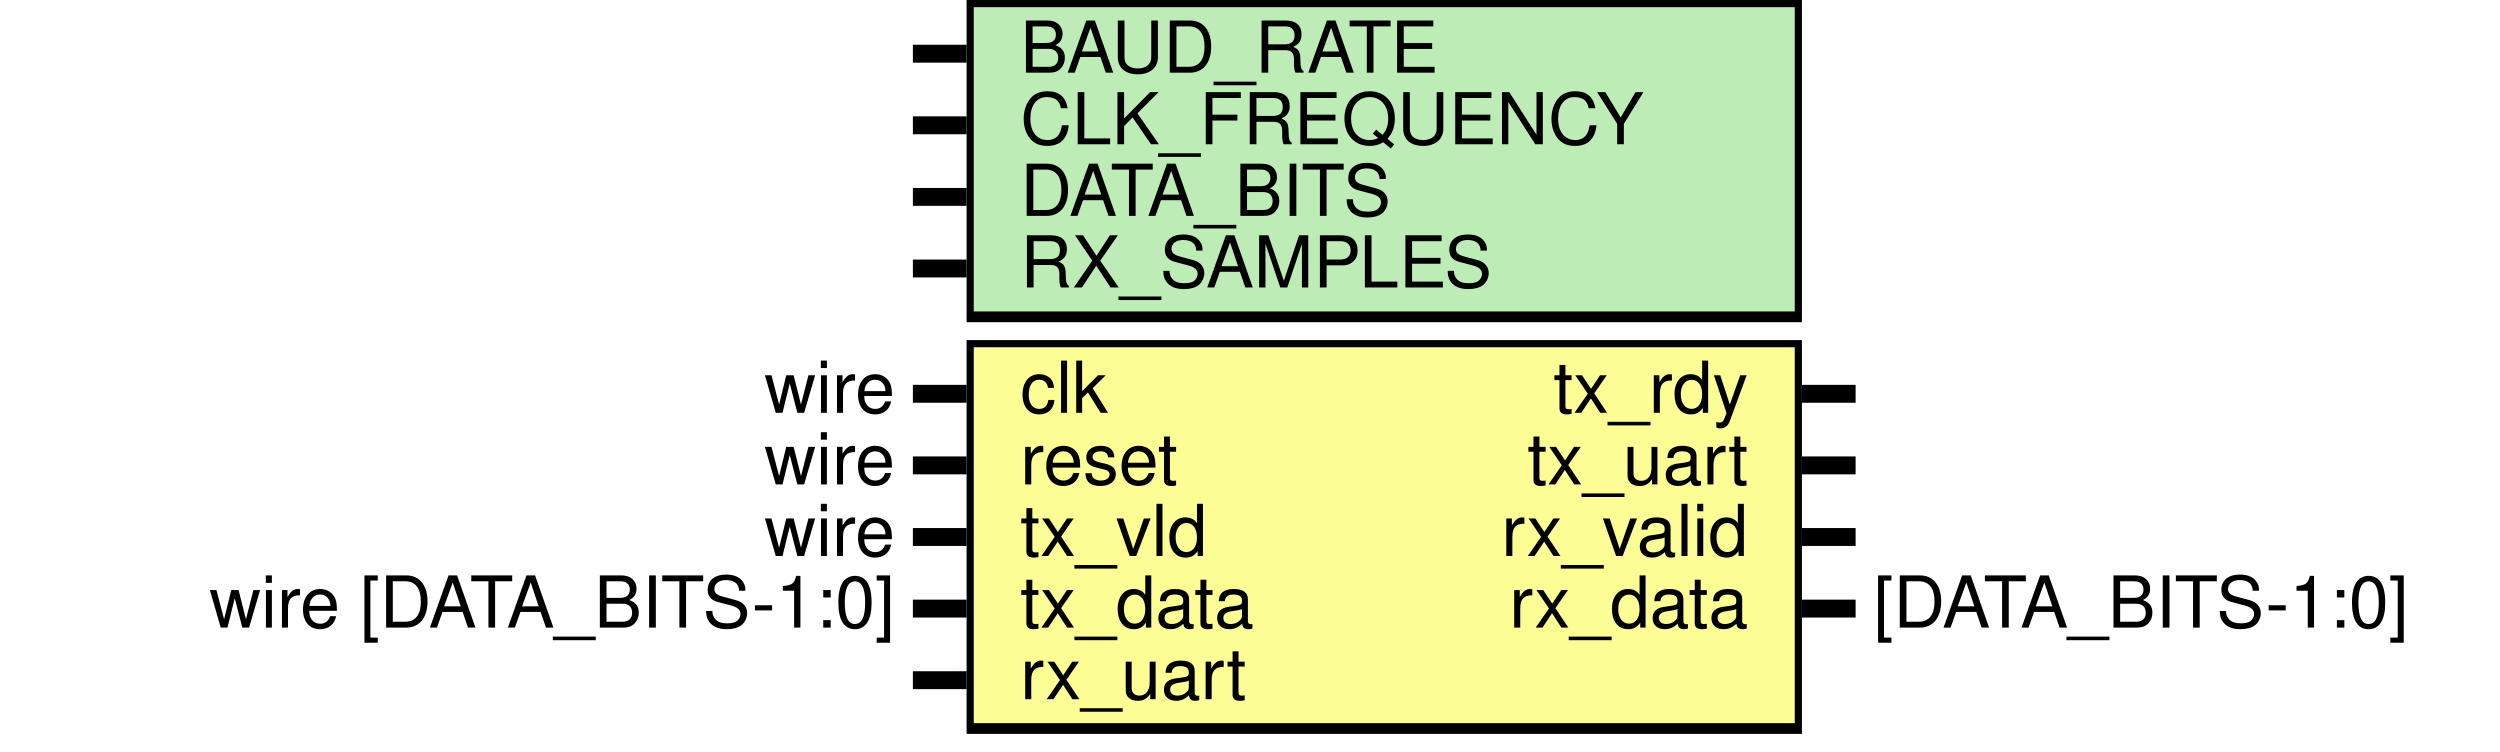
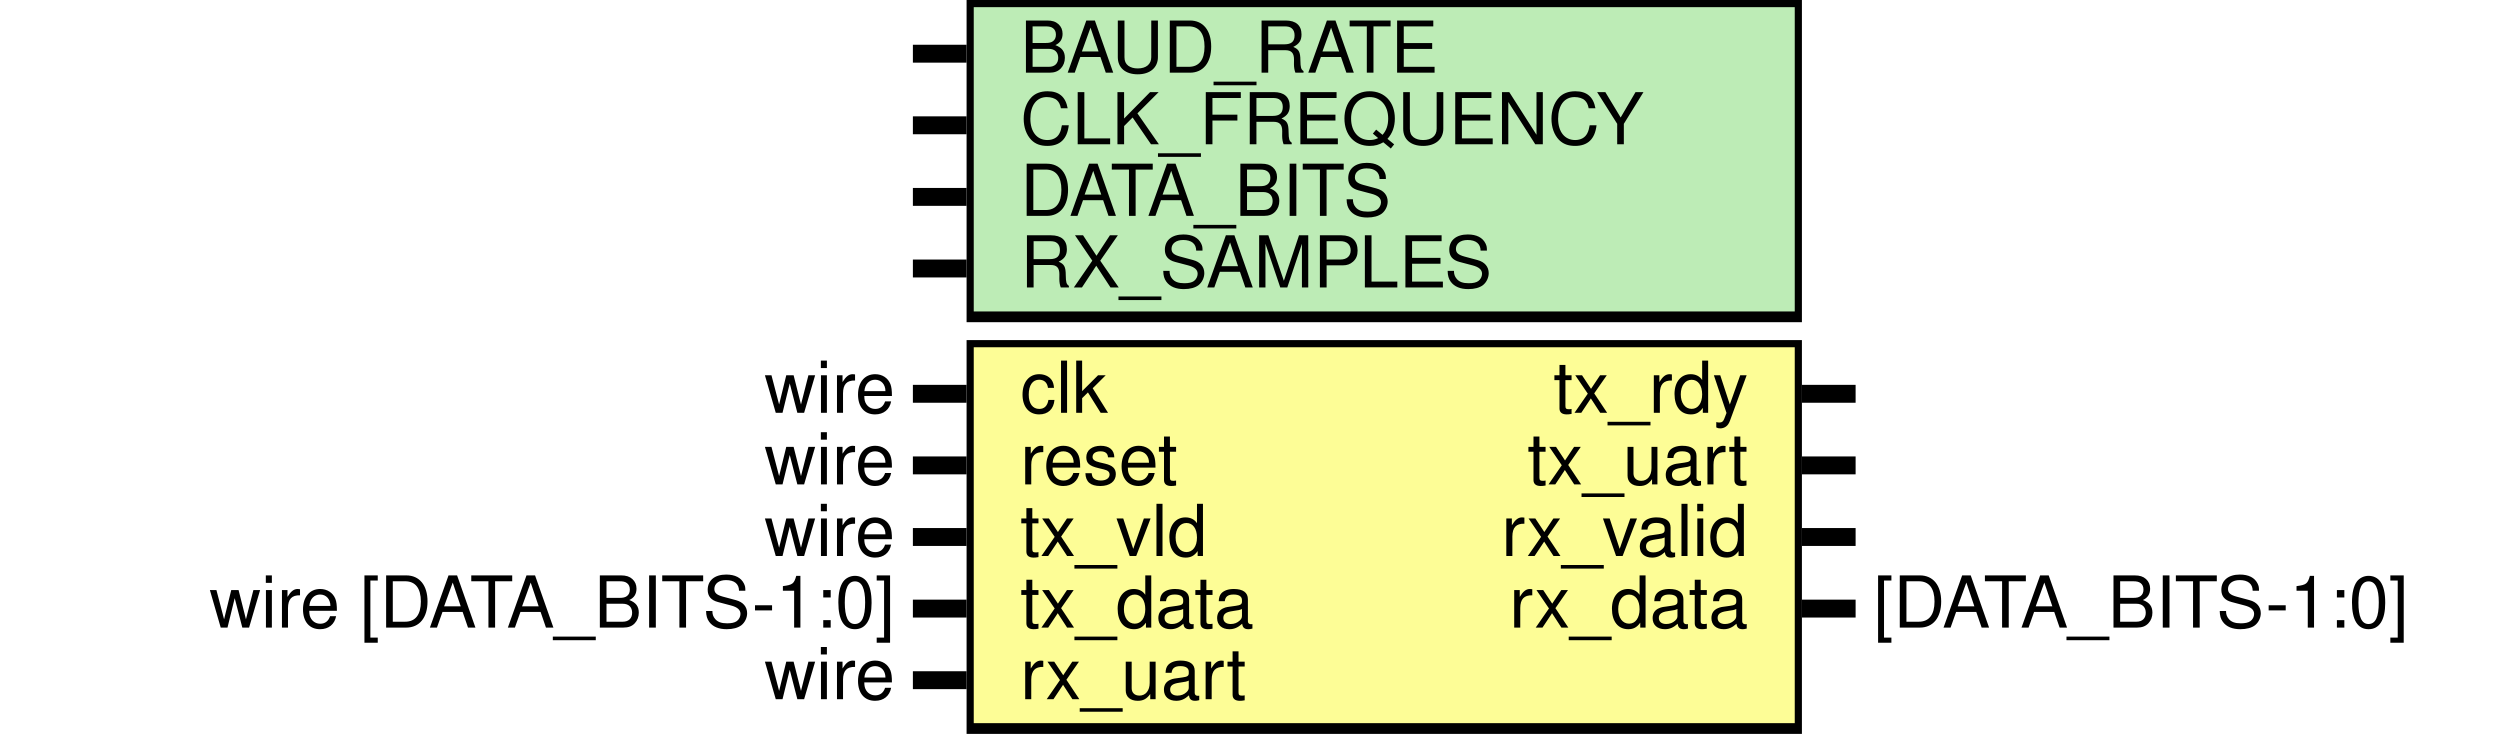
<svg xmlns="http://www.w3.org/2000/svg" xmlns:ns1="http://svgjs.com/svgjs" version="1.1" viewBox="0 0 698.333 210">
  <svg id="SvgjsSvg1002" width="2" height="0" focusable="false" style="overflow:hidden;top:-100%;left:-100%;position:absolute;opacity:0">
    <polyline id="SvgjsPolyline1003" points="255,0 270,0" />
    <path id="SvgjsPath1004" d="M0 0 " />
  </svg>
  <rect id="SvgjsRect1006" width="233.333" height="90" fill="black" x="270" y="0" />
  <rect id="SvgjsRect1007" width="229.333" height="85" fill="#bdecb6" x="272" y="2" />
  <text id="SvgjsText1008" font-family="Helvetica" x="250" y="-5.698" font-size="20" text-anchor="end" family="Helvetica" size="20" anchor="end" ns1:data="{&quot;leading&quot;:&quot;1.3&quot;}">
    <tspan id="SvgjsTspan1009" dy="26" x="250" ns1:data="{&quot;newLined&quot;:true}">    </tspan>
  </text>
  <text id="SvgjsText1010" font-family="Helvetica" x="285" y="-5.698" font-size="20" text-anchor="start" family="Helvetica" size="20" anchor="start" ns1:data="{&quot;leading&quot;:&quot;1.3&quot;}">
    <tspan id="SvgjsTspan1011" dy="26" x="285" ns1:data="{&quot;newLined&quot;:true}">   BAUD_RATE </tspan>
  </text>
  <line id="SvgjsLine1012" x1="255" y1="15" x2="270" y2="15" stroke-linecap="rec" stroke="black" stroke-width="5" />
  <text id="SvgjsText1013" font-family="Helvetica" x="250" y="14.302" font-size="20" text-anchor="end" family="Helvetica" size="20" anchor="end" ns1:data="{&quot;leading&quot;:&quot;1.3&quot;}">
    <tspan id="SvgjsTspan1014" dy="26" x="250" ns1:data="{&quot;newLined&quot;:true}">    </tspan>
  </text>
  <text id="SvgjsText1015" font-family="Helvetica" x="285" y="14.302" font-size="20" text-anchor="start" family="Helvetica" size="20" anchor="start" ns1:data="{&quot;leading&quot;:&quot;1.3&quot;}">
    <tspan id="SvgjsTspan1016" dy="26" x="285" ns1:data="{&quot;newLined&quot;:true}">   CLK_FREQUENCY </tspan>
  </text>
  <line id="SvgjsLine1017" x1="255" y1="35" x2="270" y2="35" stroke-linecap="rec" stroke="black" stroke-width="5" />
  <text id="SvgjsText1018" font-family="Helvetica" x="250" y="34.302" font-size="20" text-anchor="end" family="Helvetica" size="20" anchor="end" ns1:data="{&quot;leading&quot;:&quot;1.3&quot;}">
    <tspan id="SvgjsTspan1019" dy="26" x="250" ns1:data="{&quot;newLined&quot;:true}">    </tspan>
  </text>
  <text id="SvgjsText1020" font-family="Helvetica" x="285" y="34.302" font-size="20" text-anchor="start" family="Helvetica" size="20" anchor="start" ns1:data="{&quot;leading&quot;:&quot;1.3&quot;}">
    <tspan id="SvgjsTspan1021" dy="26" x="285" ns1:data="{&quot;newLined&quot;:true}">   DATA_BITS </tspan>
  </text>
  <line id="SvgjsLine1022" x1="255" y1="55" x2="270" y2="55" stroke-linecap="rec" stroke="black" stroke-width="5" />
  <text id="SvgjsText1023" font-family="Helvetica" x="250" y="54.302" font-size="20" text-anchor="end" family="Helvetica" size="20" anchor="end" ns1:data="{&quot;leading&quot;:&quot;1.3&quot;}">
    <tspan id="SvgjsTspan1024" dy="26" x="250" ns1:data="{&quot;newLined&quot;:true}">    </tspan>
  </text>
  <text id="SvgjsText1025" font-family="Helvetica" x="285" y="54.302" font-size="20" text-anchor="start" family="Helvetica" size="20" anchor="start" ns1:data="{&quot;leading&quot;:&quot;1.3&quot;}">
    <tspan id="SvgjsTspan1026" dy="26" x="285" ns1:data="{&quot;newLined&quot;:true}">   RX_SAMPLES </tspan>
  </text>
  <line id="SvgjsLine1027" x1="255" y1="75" x2="270" y2="75" stroke-linecap="rec" stroke="black" stroke-width="5" />
  <rect id="SvgjsRect1028" width="233.333" height="110" fill="black" x="270" y="95" />
  <rect id="SvgjsRect1029" width="229.333" height="105" fill="#fdfd96" x="272" y="97" />
  <text id="SvgjsText1030" font-family="Helvetica" x="250" y="89.302" font-size="20" text-anchor="end" family="Helvetica" size="20" anchor="end" ns1:data="{&quot;leading&quot;:&quot;1.3&quot;}">
    <tspan id="SvgjsTspan1031" dy="26" x="250" ns1:data="{&quot;newLined&quot;:true}">   wire </tspan>
  </text>
  <text id="SvgjsText1032" font-family="Helvetica" x="285" y="89.302" font-size="20" text-anchor="start" family="Helvetica" size="20" anchor="start" ns1:data="{&quot;leading&quot;:&quot;1.3&quot;}">
    <tspan id="SvgjsTspan1033" dy="26" x="285" ns1:data="{&quot;newLined&quot;:true}">   clk </tspan>
  </text>
  <line id="SvgjsLine1034" x1="255" y1="110" x2="270" y2="110" stroke-linecap="rec" stroke="black" stroke-width="5" />
  <text id="SvgjsText1035" font-family="Helvetica" x="250" y="109.302" font-size="20" text-anchor="end" family="Helvetica" size="20" anchor="end" ns1:data="{&quot;leading&quot;:&quot;1.3&quot;}">
    <tspan id="SvgjsTspan1036" dy="26" x="250" ns1:data="{&quot;newLined&quot;:true}">   wire </tspan>
  </text>
  <text id="SvgjsText1037" font-family="Helvetica" x="285" y="109.302" font-size="20" text-anchor="start" family="Helvetica" size="20" anchor="start" ns1:data="{&quot;leading&quot;:&quot;1.3&quot;}">
    <tspan id="SvgjsTspan1038" dy="26" x="285" ns1:data="{&quot;newLined&quot;:true}">   reset </tspan>
  </text>
  <line id="SvgjsLine1039" x1="255" y1="130" x2="270" y2="130" stroke-linecap="rec" stroke="black" stroke-width="5" />
  <text id="SvgjsText1040" font-family="Helvetica" x="250" y="129.302" font-size="20" text-anchor="end" family="Helvetica" size="20" anchor="end" ns1:data="{&quot;leading&quot;:&quot;1.3&quot;}">
    <tspan id="SvgjsTspan1041" dy="26" x="250" ns1:data="{&quot;newLined&quot;:true}">   wire </tspan>
  </text>
  <text id="SvgjsText1042" font-family="Helvetica" x="285" y="129.302" font-size="20" text-anchor="start" family="Helvetica" size="20" anchor="start" ns1:data="{&quot;leading&quot;:&quot;1.3&quot;}">
    <tspan id="SvgjsTspan1043" dy="26" x="285" ns1:data="{&quot;newLined&quot;:true}">   tx_vld </tspan>
  </text>
  <line id="SvgjsLine1044" x1="255" y1="150" x2="270" y2="150" stroke-linecap="rec" stroke="black" stroke-width="5" />
  <text id="SvgjsText1045" font-family="Helvetica" x="250" y="149.302" font-size="20" text-anchor="end" family="Helvetica" size="20" anchor="end" ns1:data="{&quot;leading&quot;:&quot;1.3&quot;}">
    <tspan id="SvgjsTspan1046" dy="26" x="250" ns1:data="{&quot;newLined&quot;:true}">   wire  [DATA_BITS-1:0] </tspan>
  </text>
  <text id="SvgjsText1047" font-family="Helvetica" x="285" y="149.302" font-size="20" text-anchor="start" family="Helvetica" size="20" anchor="start" ns1:data="{&quot;leading&quot;:&quot;1.3&quot;}">
    <tspan id="SvgjsTspan1048" dy="26" x="285" ns1:data="{&quot;newLined&quot;:true}">   tx_data </tspan>
  </text>
  <line id="SvgjsLine1049" x1="255" y1="170" x2="270" y2="170" stroke-linecap="rec" stroke="black" stroke-width="5" />
  <text id="SvgjsText1050" font-family="Helvetica" x="250" y="169.302" font-size="20" text-anchor="end" family="Helvetica" size="20" anchor="end" ns1:data="{&quot;leading&quot;:&quot;1.3&quot;}">
-     <tspan id="SvgjsTspan1051" dy="26" x="250" ns1:data="{&quot;newLined&quot;:true}">    </tspan>
+     <tspan id="SvgjsTspan1051" dy="26" x="250" ns1:data="{&quot;newLined&quot;:true}">   wire </tspan>
  </text>
  <text id="SvgjsText1052" font-family="Helvetica" x="285" y="169.302" font-size="20" text-anchor="start" family="Helvetica" size="20" anchor="start" ns1:data="{&quot;leading&quot;:&quot;1.3&quot;}">
    <tspan id="SvgjsTspan1053" dy="26" x="285" ns1:data="{&quot;newLined&quot;:true}">   rx_uart </tspan>
  </text>
  <line id="SvgjsLine1054" x1="255" y1="190" x2="270" y2="190" stroke-linecap="rec" stroke="black" stroke-width="5" />
  <text id="SvgjsText1055" font-family="Helvetica" x="523.333" y="89.302" font-size="20" text-anchor="start" family="Helvetica" size="20" anchor="start" ns1:data="{&quot;leading&quot;:&quot;1.3&quot;}">
    <tspan id="SvgjsTspan1056" dy="26" x="523.333" ns1:data="{&quot;newLined&quot;:true}">    </tspan>
  </text>
  <text id="SvgjsText1057" font-family="Helvetica" x="488.333" y="89.302" font-size="20" text-anchor="end" family="Helvetica" size="20" anchor="end" ns1:data="{&quot;leading&quot;:&quot;1.3&quot;}">
    <tspan id="SvgjsTspan1058" dy="26" x="488.333" ns1:data="{&quot;newLined&quot;:true}">   tx_rdy </tspan>
  </text>
  <line id="SvgjsLine1059" x1="503.333" y1="110" x2="518.333" y2="110" stroke-linecap="rec" stroke="black" stroke-width="5" />
  <text id="SvgjsText1060" font-family="Helvetica" x="523.333" y="109.302" font-size="20" text-anchor="start" family="Helvetica" size="20" anchor="start" ns1:data="{&quot;leading&quot;:&quot;1.3&quot;}">
    <tspan id="SvgjsTspan1061" dy="26" x="523.333" ns1:data="{&quot;newLined&quot;:true}">    </tspan>
  </text>
  <text id="SvgjsText1062" font-family="Helvetica" x="488.333" y="109.302" font-size="20" text-anchor="end" family="Helvetica" size="20" anchor="end" ns1:data="{&quot;leading&quot;:&quot;1.3&quot;}">
    <tspan id="SvgjsTspan1063" dy="26" x="488.333" ns1:data="{&quot;newLined&quot;:true}">   tx_uart </tspan>
  </text>
  <line id="SvgjsLine1064" x1="503.333" y1="130" x2="518.333" y2="130" stroke-linecap="rec" stroke="black" stroke-width="5" />
  <text id="SvgjsText1065" font-family="Helvetica" x="523.333" y="129.302" font-size="20" text-anchor="start" family="Helvetica" size="20" anchor="start" ns1:data="{&quot;leading&quot;:&quot;1.3&quot;}">
    <tspan id="SvgjsTspan1066" dy="26" x="523.333" ns1:data="{&quot;newLined&quot;:true}">    </tspan>
  </text>
  <text id="SvgjsText1067" font-family="Helvetica" x="488.333" y="129.302" font-size="20" text-anchor="end" family="Helvetica" size="20" anchor="end" ns1:data="{&quot;leading&quot;:&quot;1.3&quot;}">
    <tspan id="SvgjsTspan1068" dy="26" x="488.333" ns1:data="{&quot;newLined&quot;:true}">   rx_valid </tspan>
  </text>
  <line id="SvgjsLine1069" x1="503.333" y1="150" x2="518.333" y2="150" stroke-linecap="rec" stroke="black" stroke-width="5" />
  <text id="SvgjsText1070" font-family="Helvetica" x="523.333" y="149.302" font-size="20" text-anchor="start" family="Helvetica" size="20" anchor="start" ns1:data="{&quot;leading&quot;:&quot;1.3&quot;}">
    <tspan id="SvgjsTspan1071" dy="26" x="523.333" ns1:data="{&quot;newLined&quot;:true}">   [DATA_BITS-1:0] </tspan>
  </text>
  <text id="SvgjsText1072" font-family="Helvetica" x="488.333" y="149.302" font-size="20" text-anchor="end" family="Helvetica" size="20" anchor="end" ns1:data="{&quot;leading&quot;:&quot;1.3&quot;}">
    <tspan id="SvgjsTspan1073" dy="26" x="488.333" ns1:data="{&quot;newLined&quot;:true}">   rx_data </tspan>
  </text>
  <line id="SvgjsLine1074" x1="503.333" y1="170" x2="518.333" y2="170" stroke-linecap="rec" stroke="black" stroke-width="5" />
</svg>
